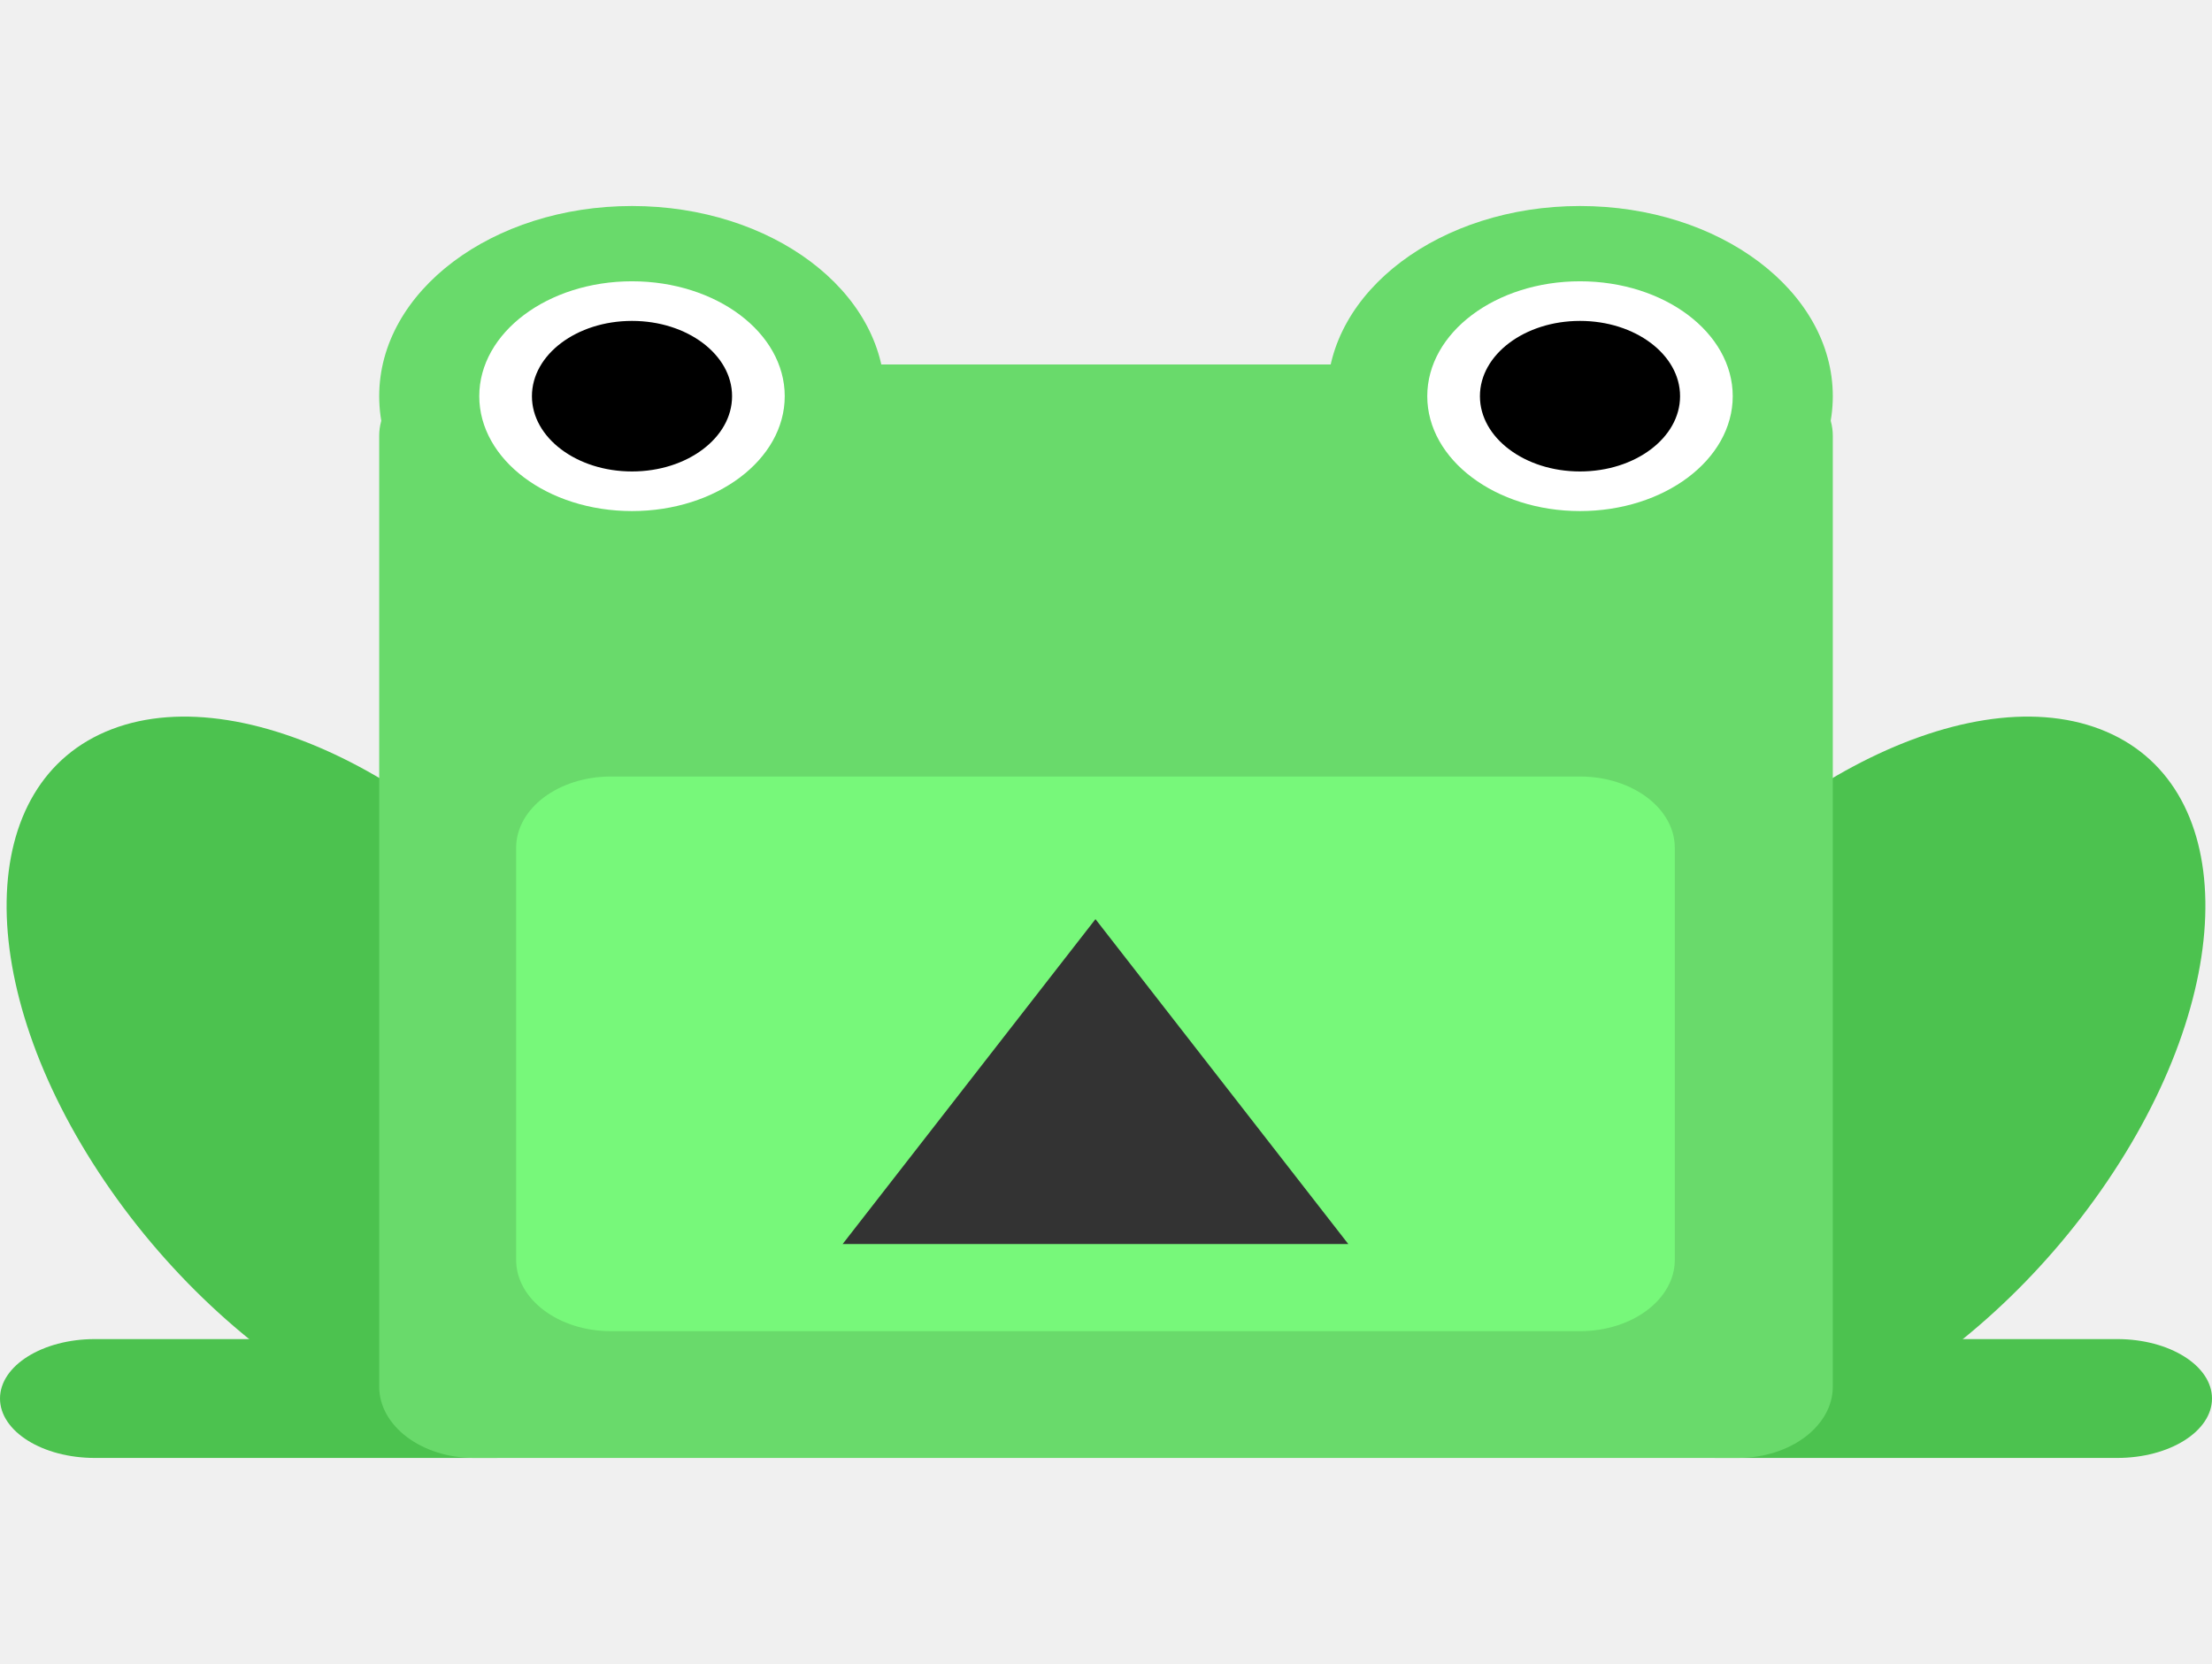
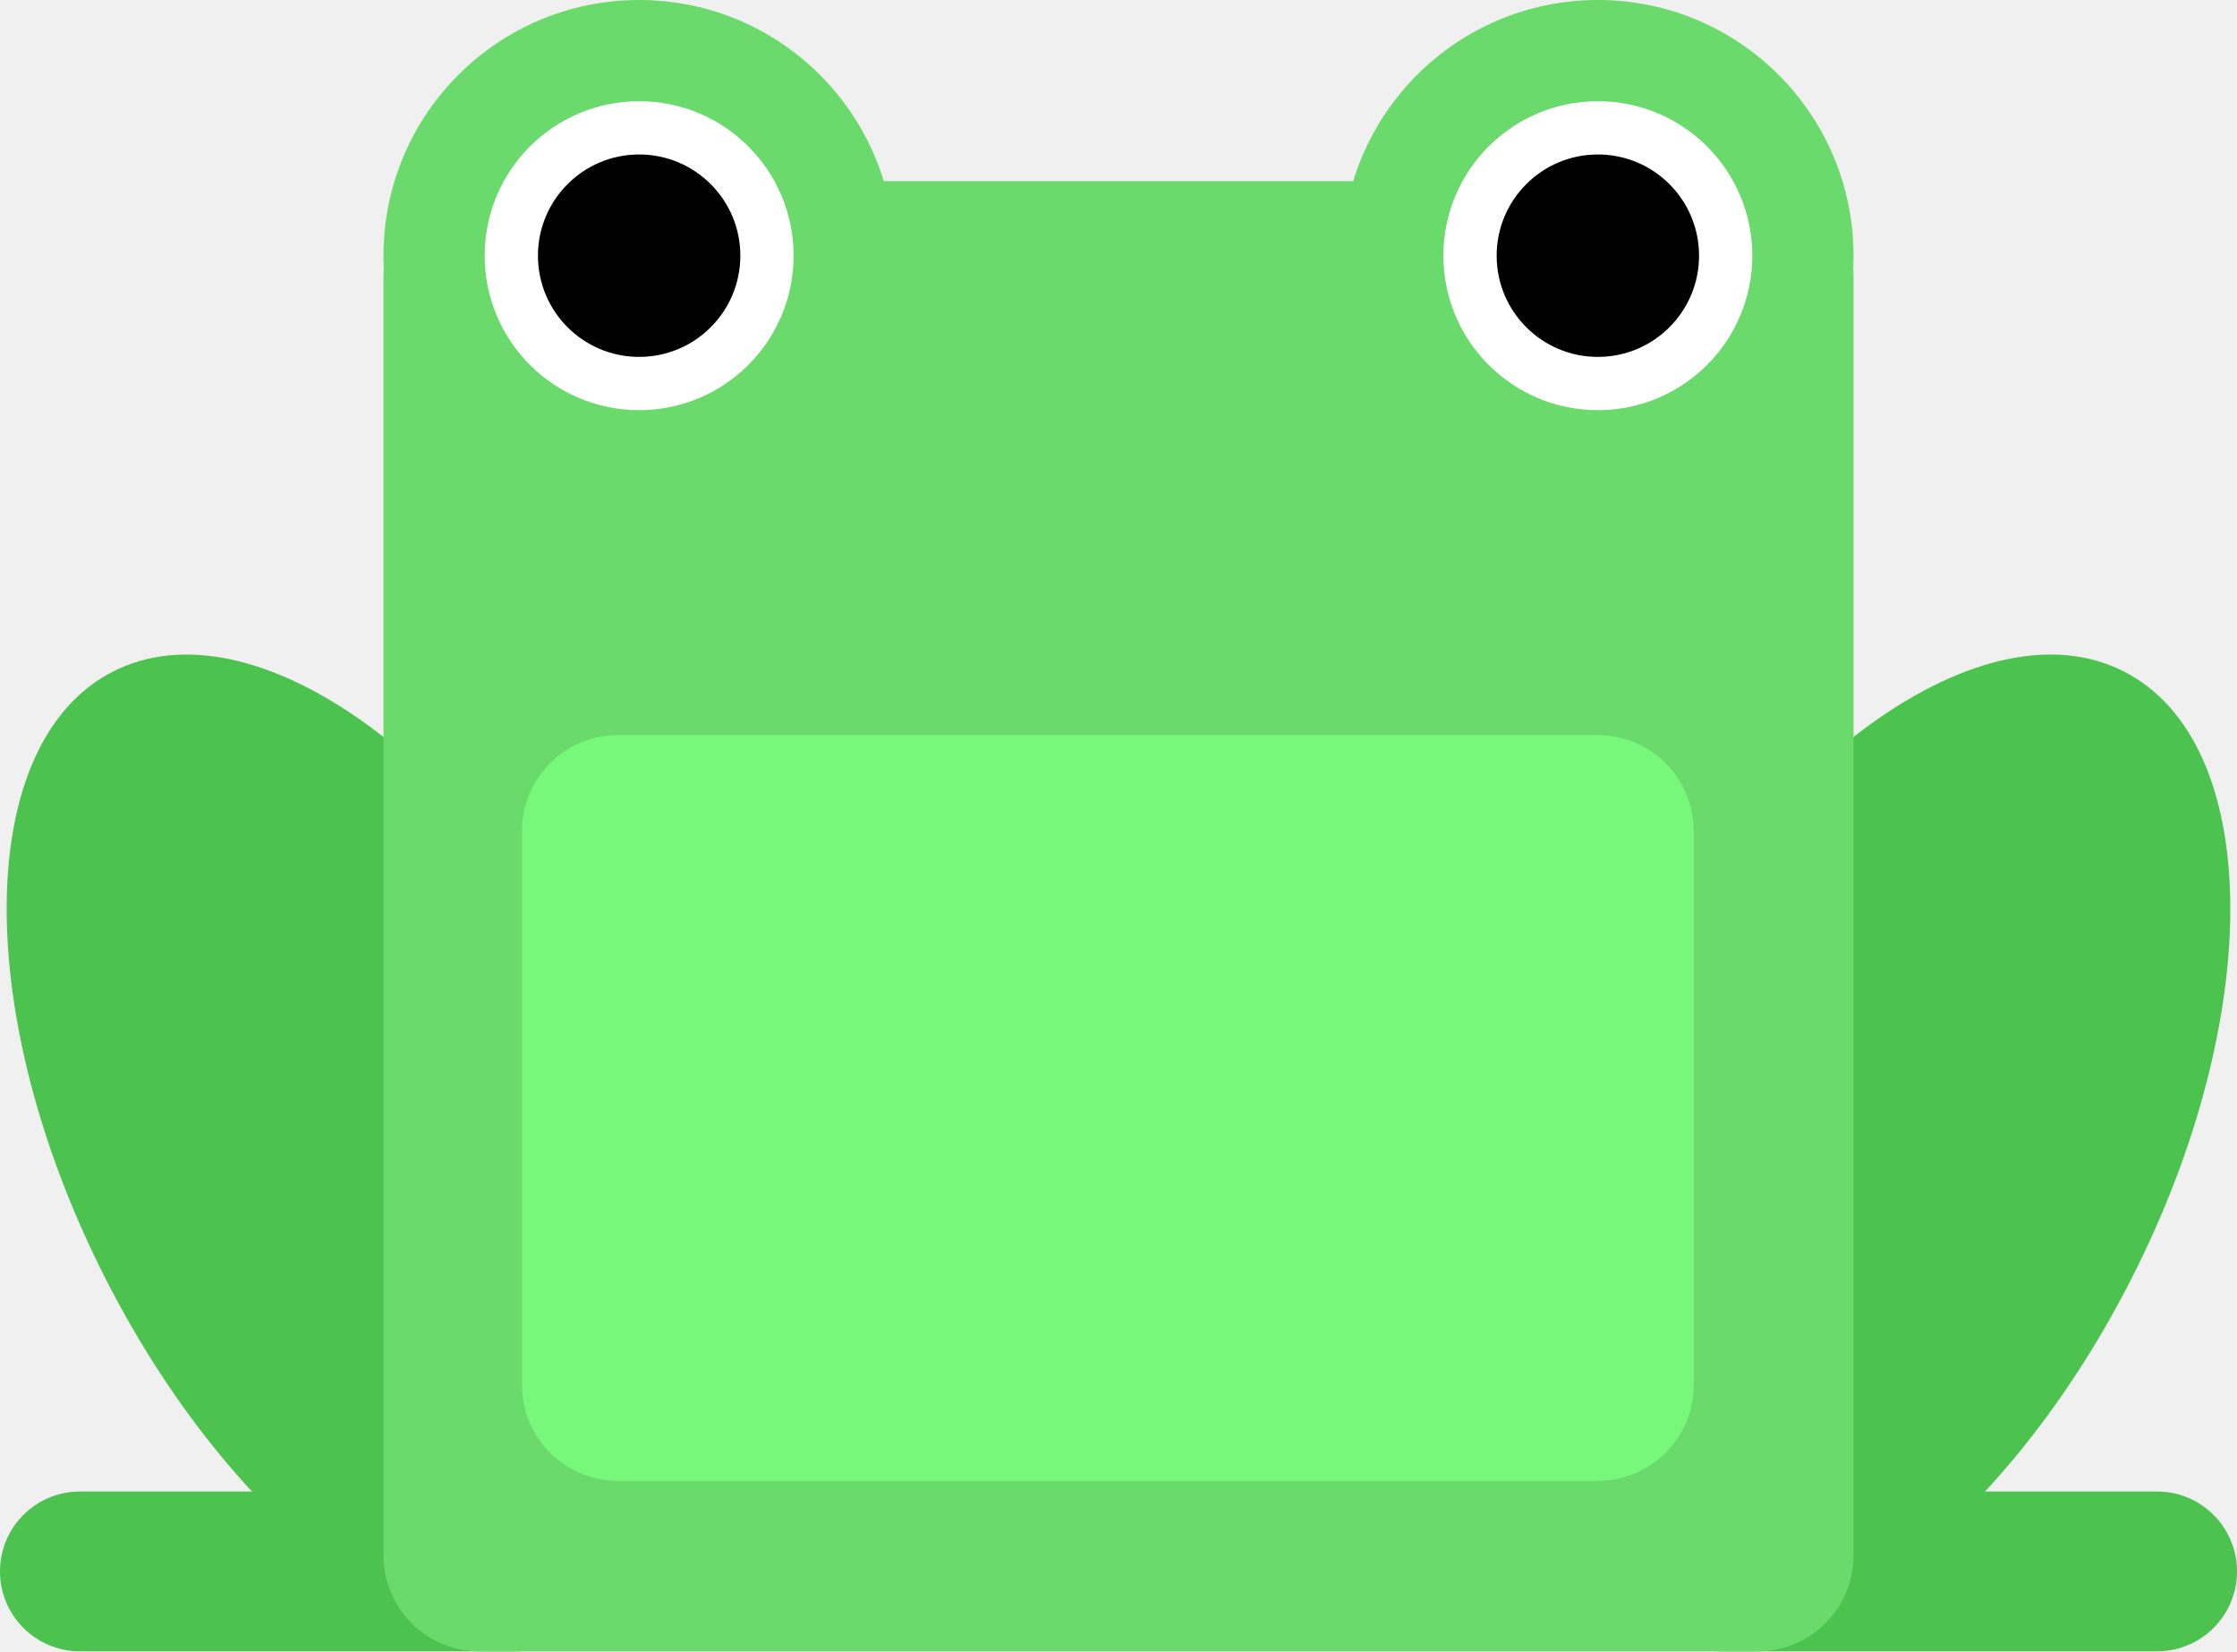
- <svg xmlns="http://www.w3.org/2000/svg" width="210px" height="158px" viewBox="0 0 210 210" preserveAspectRatio="none" version="1.1">
+ <svg xmlns="http://www.w3.org/2000/svg" width="210px" height="155px" viewBox="0 0 210 155" version="1.1">
  <defs />
-   <g id="Page-1" stroke="none" stroke-width="1" fill="none" fill-rule="evenodd" transform="translate(0, 26)">
+   <g id="Page-1" stroke="none" stroke-width="1" fill="none" fill-rule="evenodd">
    <g id="frog-green" transform="translate(-13, 0)">
      <circle id="Oval-29" fill="#69DA6B" cx="73" cy="24" r="24" />
      <circle id="Oval-29" fill="#69DA6B" cx="163" cy="24" r="24" />
-       <g id="frog-green-+-Rectangle-30" transform="translate(0, 54)" fill="#4CC24F">
+       <g id="frog-green-+-Rectangle-30" transform="translate(0, 51)" fill="#4CC24F">
        <ellipse id="frog-green" transform="translate(46.53819, 57.02658) rotate(-27) translate(-46.53819, -57.02658) " cx="46.538" cy="57.027" rx="26.5" ry="50.5" />
-         <rect id="Rectangle-30" x="13" y="89" width="56" height="15" rx="9" />
+         <rect id="Rectangle-30" x="13" y="89" width="56" height="15" rx="7.5" />
      </g>
-       <g id="frog-green-+-Rectangle-30" transform="translate(189, 111.5) scale(-1, 1) translate(-189, -111.5) translate(142, 54)" fill="#4CC24F">
+       <g id="frog-green-+-Rectangle-30" transform="translate(189, 108.5) scale(-1, 1) translate(-189, -108.5) translate(142, 51)" fill="#4CC24F">
        <ellipse id="frog-green" transform="translate(46.53819, 57.02658) rotate(-27) translate(-46.53819, -57.02658) " cx="46.538" cy="57.027" rx="26.5" ry="50.5" />
-         <rect id="Rectangle-30" x="13" y="89" width="56" height="15" rx="9" />
+         <rect id="Rectangle-30" x="13" y="89" width="56" height="15" rx="7.5" />
      </g>
-       <rect id="Rectangle-30" fill="#69DA6B" x="49" y="20" width="138" height="138" rx="9" />
+       <rect id="Rectangle-30" fill="#69DA6B" x="49" y="17" width="138" height="138" rx="9" />
      <circle id="Oval-37" stroke="#FFFFFF" stroke-width="5" fill="#000000" cx="73" cy="24" r="12" />
      <circle id="Oval-37" stroke="#FFFFFF" stroke-width="5" fill="#000000" cx="163" cy="24" r="12" />
-       <rect id="Rectangle-33" fill="#77F87A" x="62" y="72" width="110" height="70" rx="9" />
-       <polygon class="colorblind-assist" points="117,90 93,131 141,131" fill="#333333" />
+       <rect id="Rectangle-33" fill="#77F87A" x="62" y="69" width="110" height="70" rx="9" />
    </g>
  </g>
</svg>
